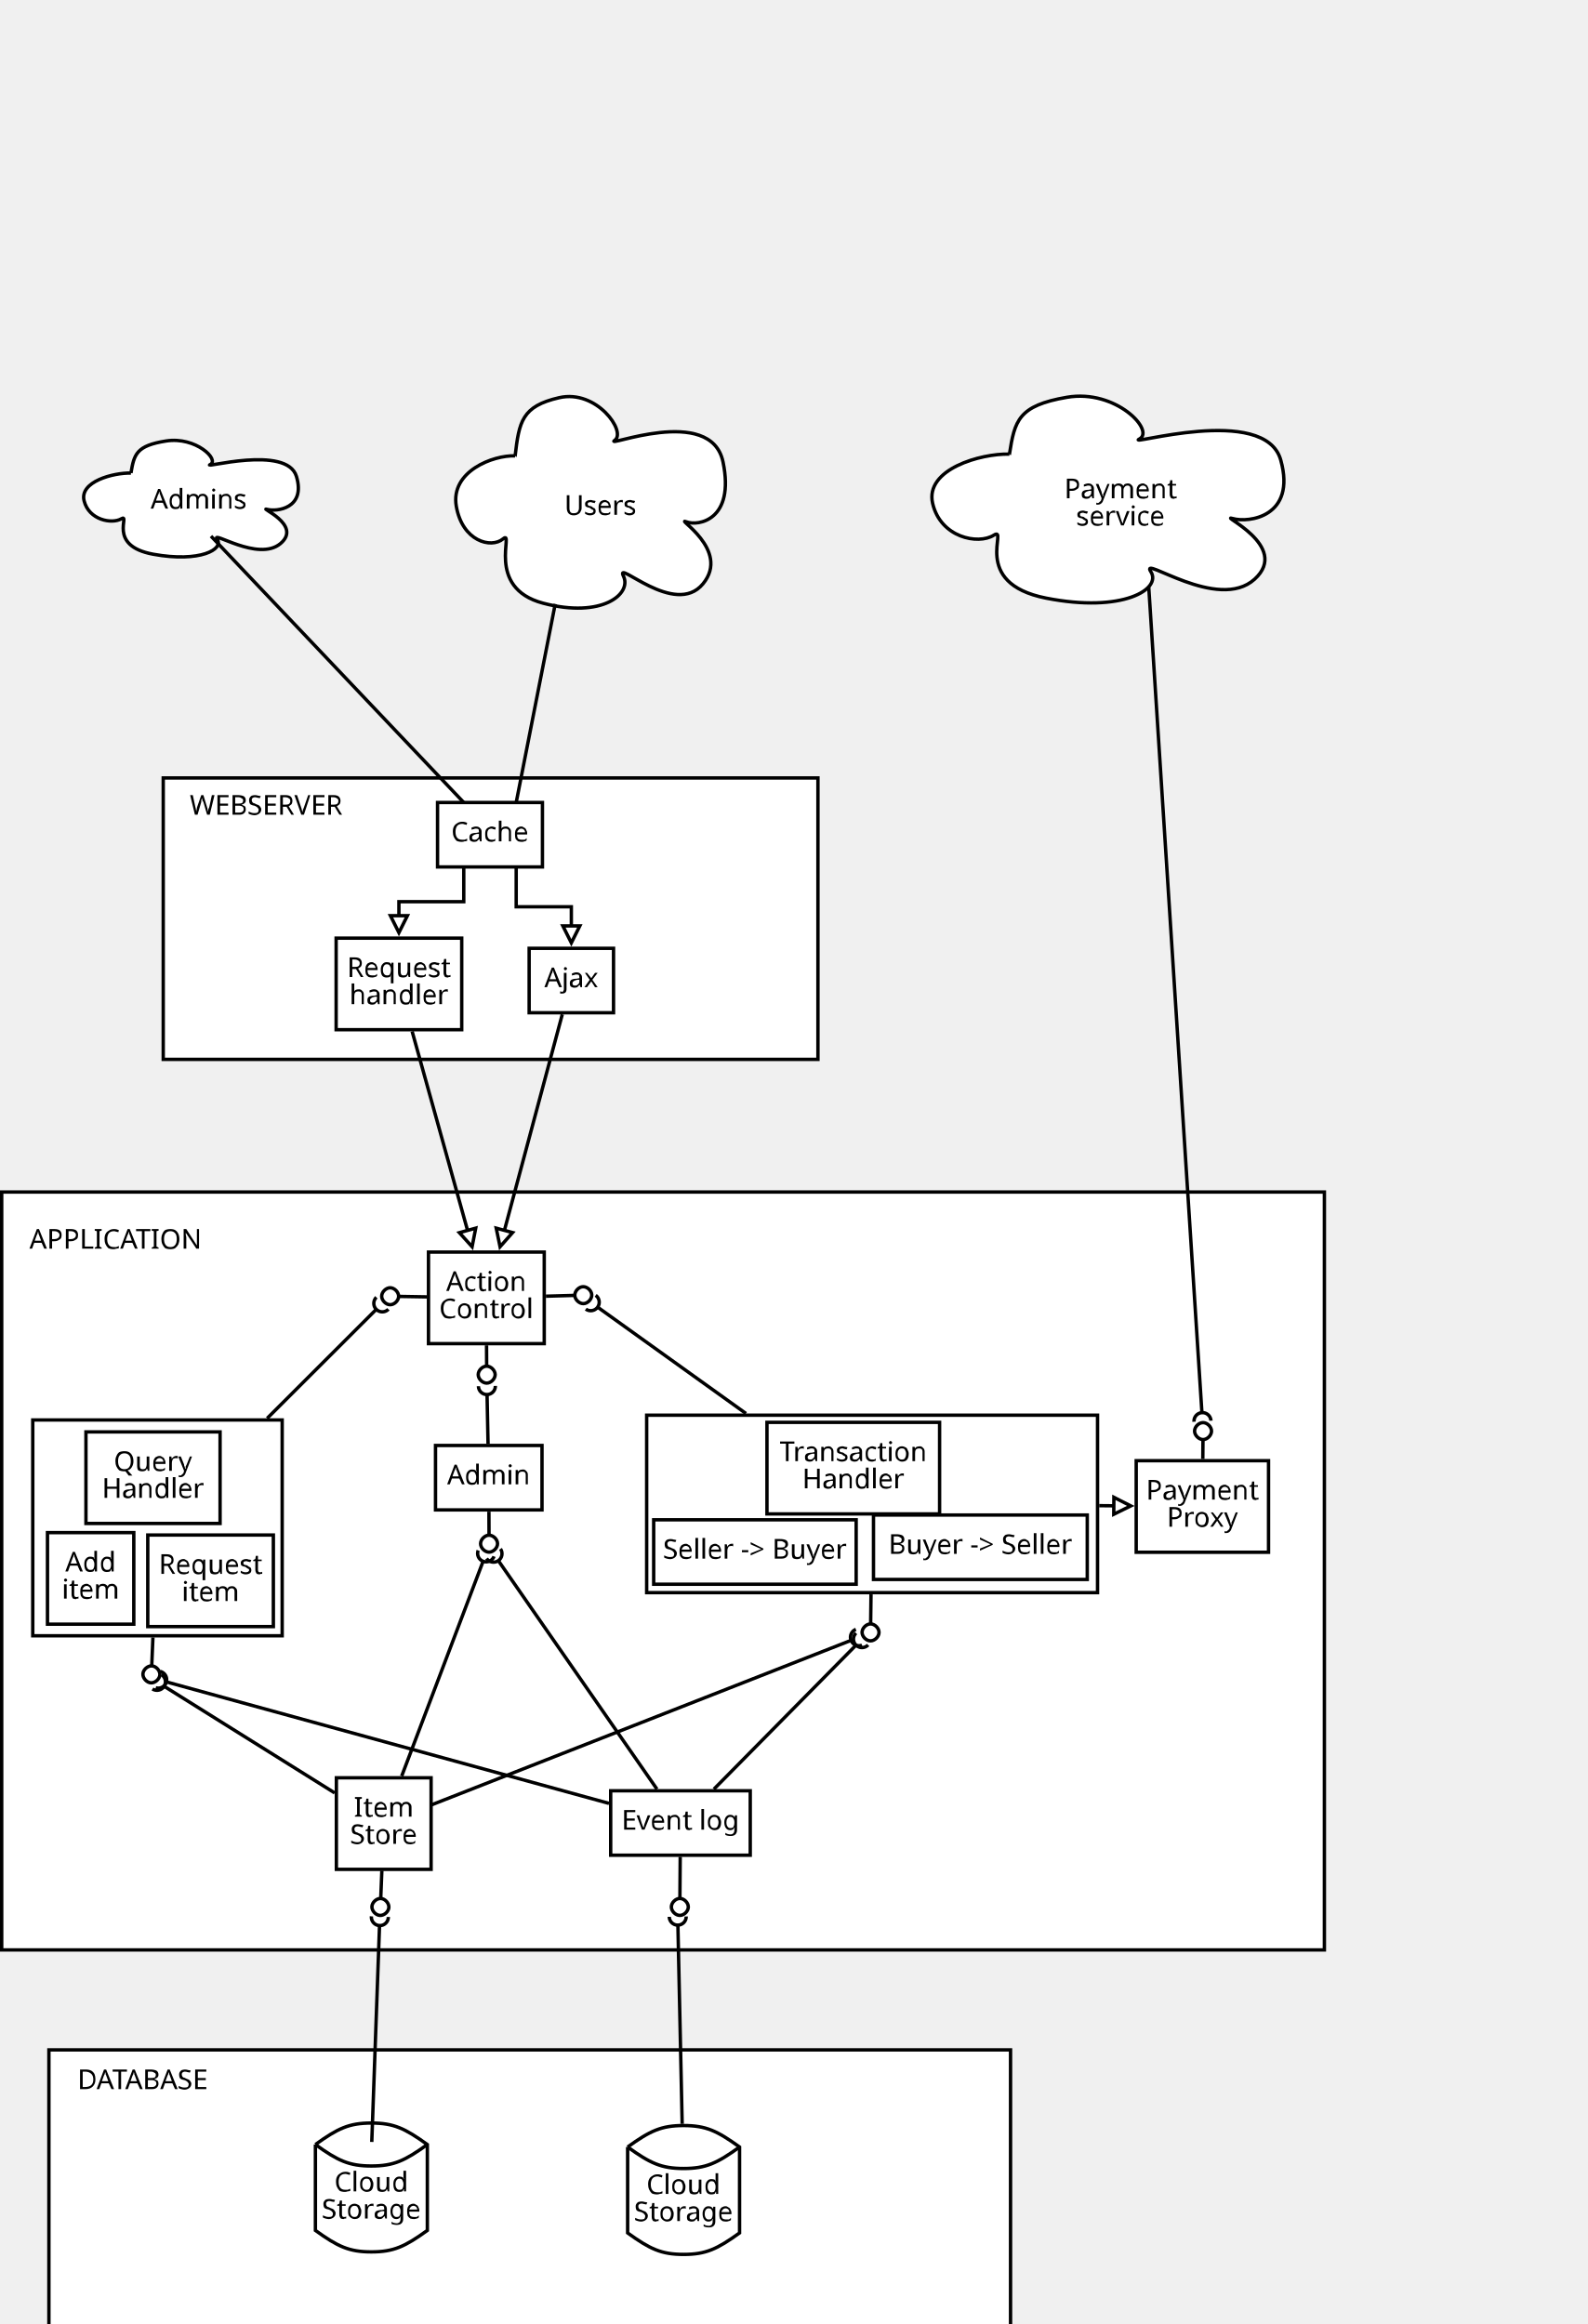
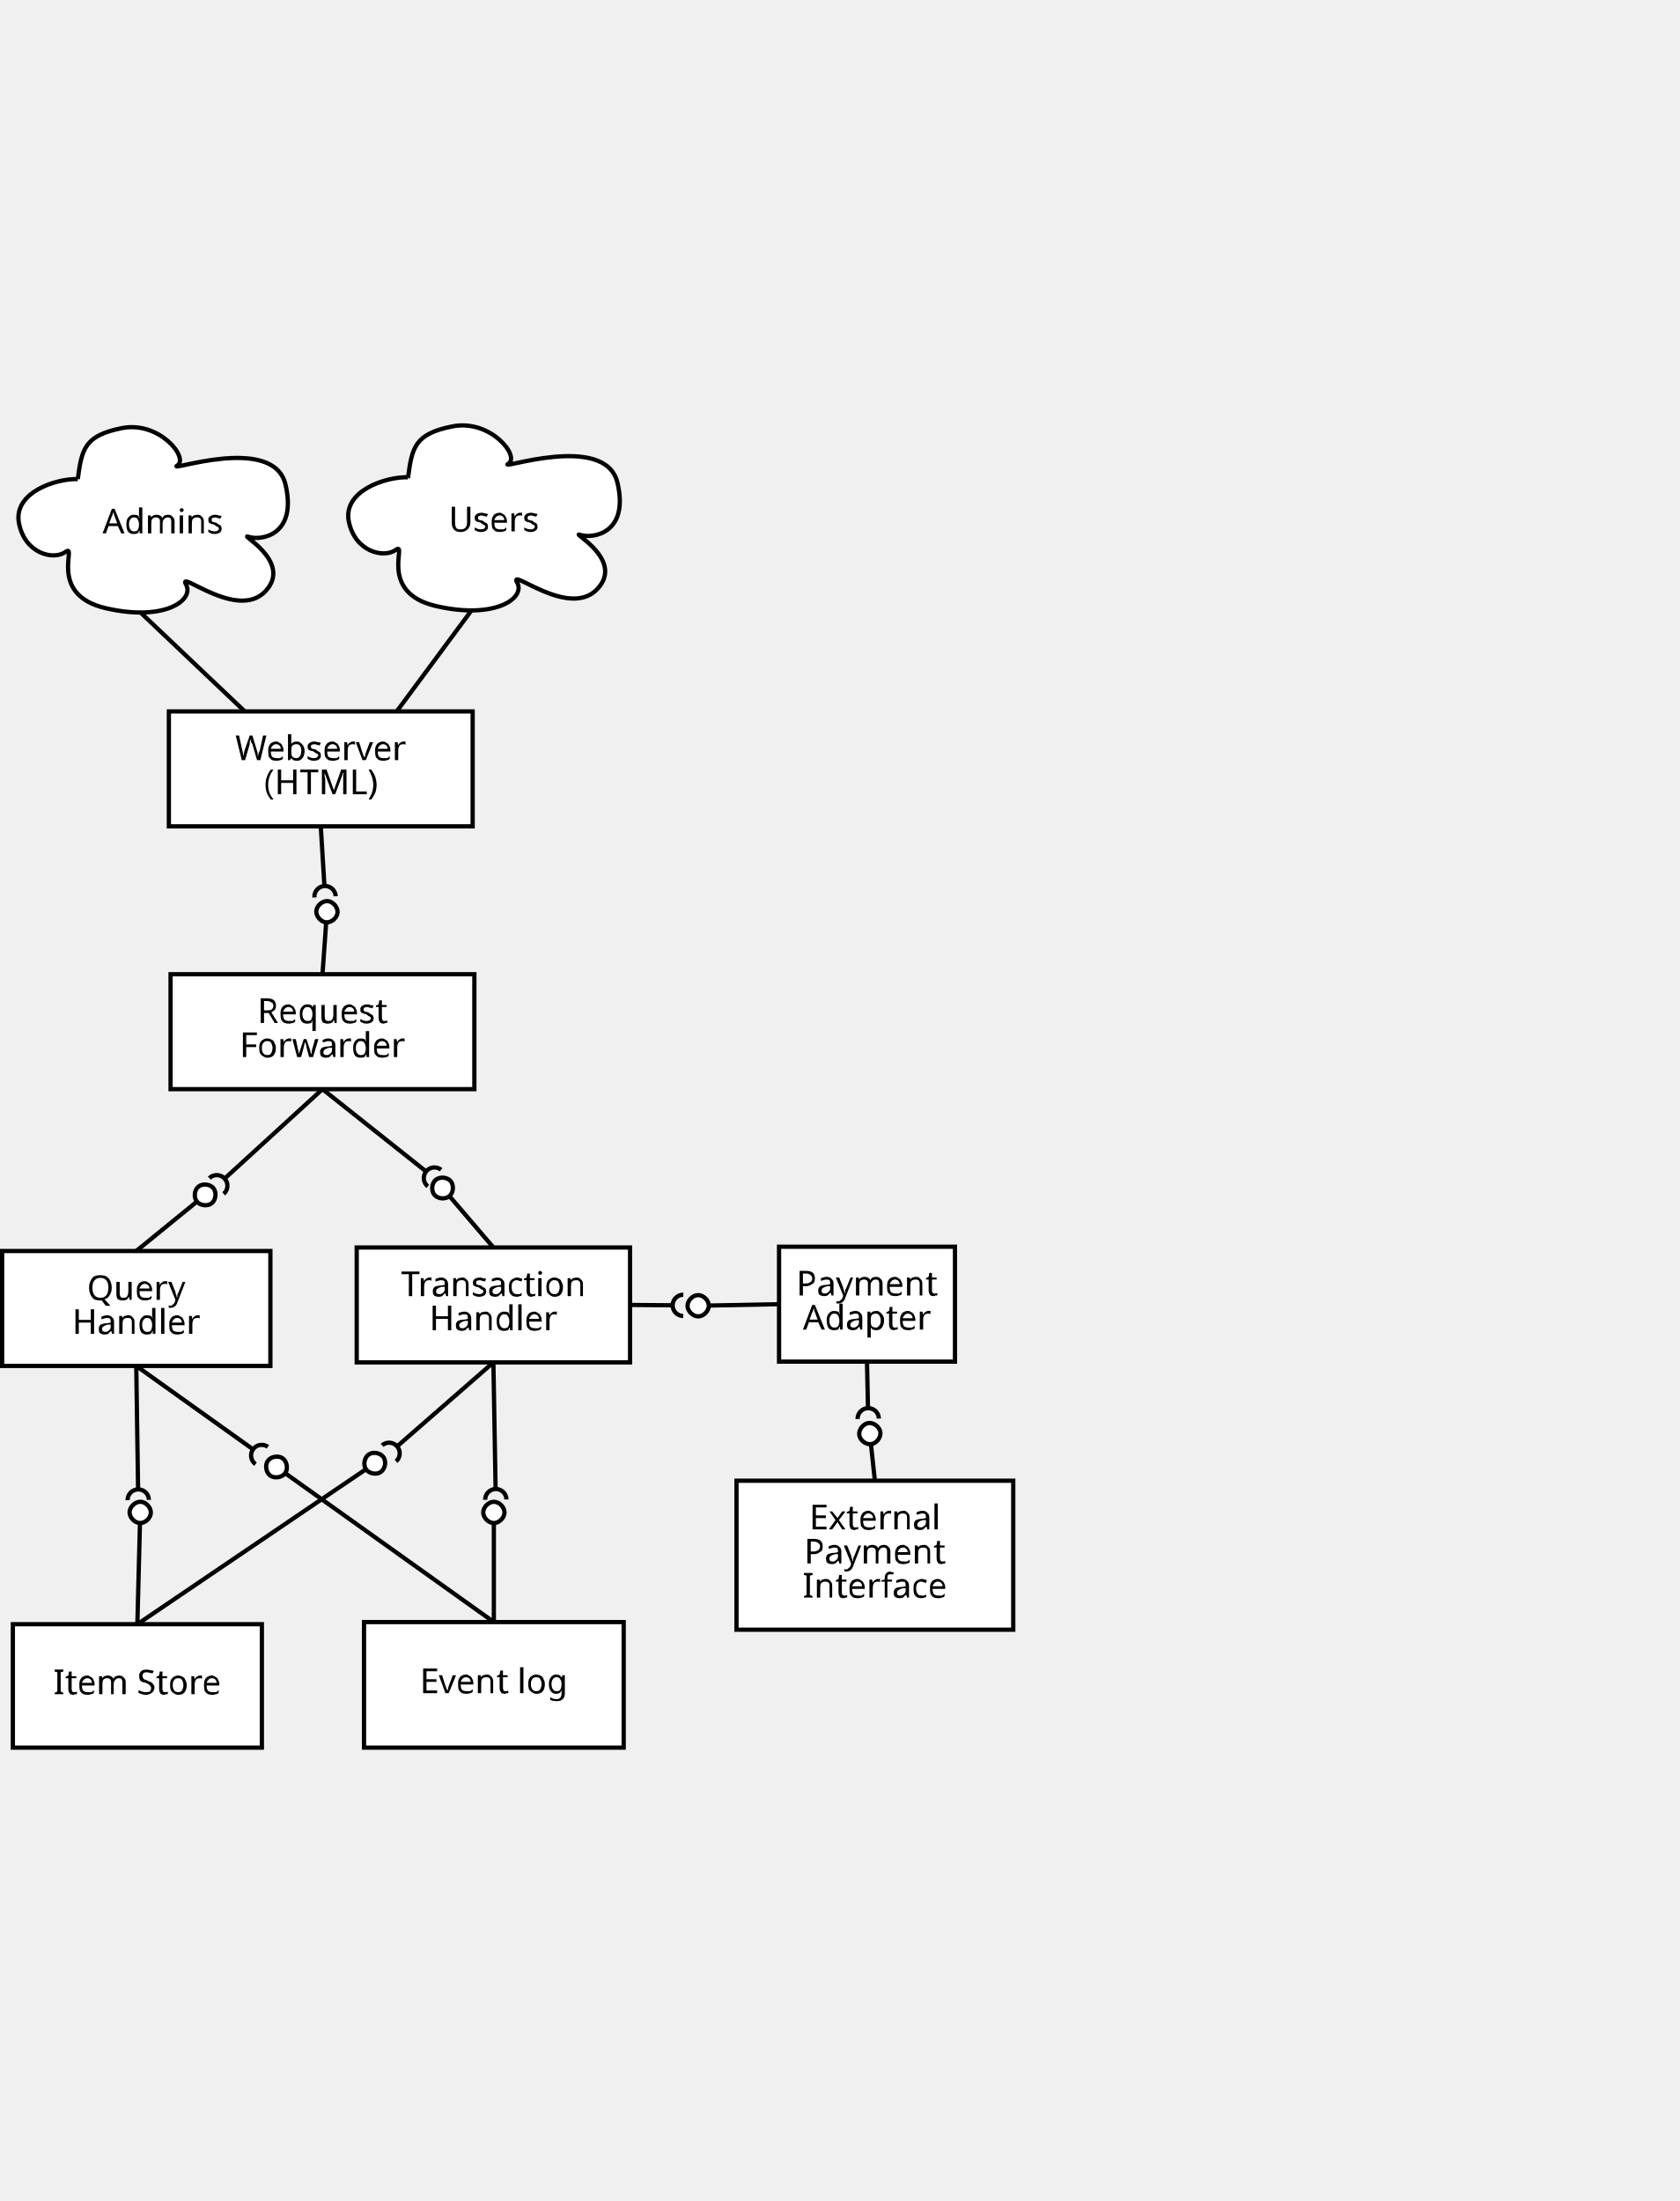
- <svg xmlns="http://www.w3.org/2000/svg" width="39.100cm" height="57.241cm" viewBox="7.714 -11.646 46.814 45.595">
-   <rect x="7.764" y="12.037" width="39.000" height="22.350" fill="#FFFFFF" stroke="none" stroke-width="0" />
-   <rect x="7.764" y="12.037" width="39.000" height="22.350" fill="none" stroke="#000000" stroke-width="0.100" />
-   <rect x="9.156" y="37.335" width="28.354" height="8.210" fill="#FFFFFF" stroke="none" stroke-width="0" />
-   <rect x="9.156" y="37.335" width="28.354" height="8.210" fill="none" stroke="#000000" stroke-width="0.100" />
-   <rect x="12.527" y="-0.174" width="19.304" height="8.299" fill="#FFFFFF" stroke="none" stroke-width="0" />
-   <rect x="12.527" y="-0.174" width="19.304" height="8.299" fill="none" stroke="#000000" stroke-width="0.100" />
-   <path stroke="none" fill="#FFFFFF" stroke-width="0.100" d="M 22.902,-9.673 C 22.252,-9.696 20.990,-9.215 21.168,-8.186 C 21.345,-7.157 22.193,-6.928 22.548,-7.225 C 22.902,-7.522 21.996,-5.784 23.730,-5.327 C 25.465,-4.869 26.352,-5.601 26.096,-6.127 C 25.839,-6.653 27.613,-4.892 28.441,-5.898 C 29.269,-6.905 27.594,-7.866 27.949,-7.728 C 28.303,-7.591 29.387,-7.774 29.033,-9.490 C 28.678,-11.205 25.485,-9.879 25.839,-10.130 C 26.194,-10.382 25.307,-11.640 24.203,-11.388 C 23.100,-11.137 23.021,-10.680 22.903,-9.674 L 22.902,-9.673 " />
-   <path stroke="#000000" fill="none" stroke-width="0.100" d="M 22.902,-9.673 C 22.252,-9.696 20.990,-9.215 21.168,-8.186 C 21.345,-7.157 22.193,-6.928 22.548,-7.225 C 22.902,-7.522 21.996,-5.784 23.730,-5.327 C 25.465,-4.869 26.352,-5.601 26.096,-6.127 C 25.839,-6.653 27.613,-4.892 28.441,-5.898 C 29.269,-6.905 27.594,-7.866 27.949,-7.728 C 28.303,-7.591 29.387,-7.774 29.033,-9.490 C 28.678,-11.205 25.485,-9.879 25.839,-10.130 C 26.194,-10.382 25.307,-11.640 24.203,-11.388 C 23.100,-11.137 23.021,-10.680 22.903,-9.674 L 22.902,-9.673 " />
-   <text x="25.414" y="-7.935" fill="#000000" text-anchor="middle" font-size="0.80" font-family="sans" font-style="normal" font-weight="400">
+ <svg xmlns="http://www.w3.org/2000/svg" width="23.855cm" height="31.269cm" viewBox="15.598 0.760 39.452 32.029">
+   <path stroke="none" fill="#FFFFFF" stroke-width="0.100" d="M 25.184,2.131 C 24.662,2.115 23.650,2.450 23.792,3.167 C 23.935,3.884 24.615,4.043 24.899,3.836 C 25.184,3.629 24.457,4.840 25.848,5.159 C 27.240,5.478 27.952,4.968 27.746,4.601 C 27.541,4.234 28.964,5.462 29.628,4.760 C 30.293,4.059 28.948,3.390 29.233,3.485 C 29.518,3.581 30.387,3.454 30.103,2.258 C 29.818,1.063 27.256,1.987 27.541,1.812 C 27.825,1.637 27.114,0.760 26.228,0.936 C 25.342,1.111 25.279,1.429 25.185,2.130 L 25.184,2.131 " />
+   <path stroke="#000000" fill="none" stroke-width="0.100" d="M 25.184,2.131 C 24.662,2.115 23.650,2.450 23.792,3.167 C 23.935,3.884 24.615,4.043 24.899,3.836 C 25.184,3.629 24.457,4.840 25.848,5.159 C 27.240,5.478 27.952,4.968 27.746,4.601 C 27.541,4.234 28.964,5.462 29.628,4.760 C 30.293,4.059 28.948,3.390 29.233,3.485 C 29.518,3.581 30.387,3.454 30.103,2.258 C 29.818,1.063 27.256,1.987 27.541,1.812 C 27.825,1.637 27.114,0.760 26.228,0.936 C 25.342,1.111 25.279,1.429 25.185,2.130 L 25.184,2.131 " />
+   <text x="27.199" y="3.402" fill="#000000" text-anchor="middle" font-size="0.80" font-family="sans" font-style="normal" font-weight="400">
Users</text>
-   <rect x="20.615" y="0.550" width="3.093" height="1.900" fill="#FFFFFF" stroke="none" stroke-width="0" />
-   <rect x="20.615" y="0.550" width="3.093" height="1.900" fill="none" stroke="#000000" stroke-width="0.100" />
-   <text x="22.161" y="1.695" fill="#000000" text-anchor="middle" font-size="0.80" font-family="sans" font-style="normal" font-weight="400">
- Cache</text>
-   <rect x="23.316" y="4.850" width="2.488" height="1.900" fill="#FFFFFF" stroke="none" stroke-width="0" />
-   <rect x="23.316" y="4.850" width="2.488" height="1.900" fill="none" stroke="#000000" stroke-width="0.100" />
-   <text x="24.560" y="5.995" fill="#000000" text-anchor="middle" font-size="0.80" font-family="sans" font-style="normal" font-weight="400">
- Ajax</text>
-   <rect x="17.625" y="4.550" width="3.703" height="2.700" fill="#FFFFFF" stroke="none" stroke-width="0" />
-   <rect x="17.625" y="4.550" width="3.703" height="2.700" fill="none" stroke="#000000" stroke-width="0.100" />
-   <text x="19.476" y="5.695" fill="#000000" text-anchor="middle" font-size="0.80" font-family="sans" font-style="normal" font-weight="400">
+   <rect x="19.605" y="13.808" width="7.137" height="2.700" fill="#FFFFFF" stroke="none" stroke-width="0" />
+   <rect x="19.605" y="13.808" width="7.137" height="2.700" fill="none" stroke="#000000" stroke-width="0.100" />
+   <text x="23.174" y="14.953" fill="#000000" text-anchor="middle" font-size="0.80" font-family="sans" font-style="normal" font-weight="400">
Request</text>
-   <text x="19.476" y="6.495" fill="#000000" text-anchor="middle" font-size="0.80" font-family="sans" font-style="normal" font-weight="400">
- handler</text>
-   <rect x="20.348" y="13.808" width="3.413" height="2.700" fill="#FFFFFF" stroke="none" stroke-width="0" />
-   <rect x="20.348" y="13.808" width="3.413" height="2.700" fill="none" stroke="#000000" stroke-width="0.100" />
-   <text x="22.054" y="14.953" fill="#000000" text-anchor="middle" font-size="0.80" font-family="sans" font-style="normal" font-weight="400">
- Action</text>
-   <text x="22.054" y="15.753" fill="#000000" text-anchor="middle" font-size="0.80" font-family="sans" font-style="normal" font-weight="400">
- Control</text>
-   <rect x="25.720" y="29.694" width="4.115" height="1.900" fill="#FFFFFF" stroke="none" stroke-width="0" />
-   <rect x="25.720" y="29.694" width="4.115" height="1.900" fill="none" stroke="#000000" stroke-width="0.100" />
-   <text x="27.778" y="30.839" fill="#000000" text-anchor="middle" font-size="0.80" font-family="sans" font-style="normal" font-weight="400">
+   <text x="23.174" y="15.753" fill="#000000" text-anchor="middle" font-size="0.80" font-family="sans" font-style="normal" font-weight="400">
+ Forwarder</text>
+   <rect x="24.150" y="29.029" width="6.100" height="2.950" fill="#FFFFFF" stroke="none" stroke-width="0" />
+   <rect x="24.150" y="29.029" width="6.100" height="2.950" fill="none" stroke="#000000" stroke-width="0.100" />
+   <text x="27.200" y="30.699" fill="#000000" text-anchor="middle" font-size="0.80" font-family="sans" font-style="normal" font-weight="400">
Event log</text>
-   <rect x="17.632" y="29.311" width="2.793" height="2.700" fill="#FFFFFF" stroke="none" stroke-width="0" />
-   <rect x="17.632" y="29.311" width="2.793" height="2.700" fill="none" stroke="#000000" stroke-width="0.100" />
-   <text x="19.028" y="30.456" fill="#000000" text-anchor="middle" font-size="0.80" font-family="sans" font-style="normal" font-weight="400">
- Item</text>
-   <text x="19.028" y="31.256" fill="#000000" text-anchor="middle" font-size="0.80" font-family="sans" font-style="normal" font-weight="400">
- Store</text>
-   <rect x="41.215" y="19.960" width="3.902" height="2.700" fill="#FFFFFF" stroke="none" stroke-width="0" />
-   <rect x="41.215" y="19.960" width="3.902" height="2.700" fill="none" stroke="#000000" stroke-width="0.100" />
-   <text x="43.166" y="21.105" fill="#000000" text-anchor="middle" font-size="0.80" font-family="sans" font-style="normal" font-weight="400">
+   <rect x="15.900" y="29.079" width="5.850" height="2.900" fill="#FFFFFF" stroke="none" stroke-width="0" />
+   <rect x="15.900" y="29.079" width="5.850" height="2.900" fill="none" stroke="#000000" stroke-width="0.100" />
+   <text x="18.825" y="30.724" fill="#000000" text-anchor="middle" font-size="0.80" font-family="sans" font-style="normal" font-weight="400">
+ Item Store</text>
+   <rect x="33.900" y="20.210" width="4.133" height="2.700" fill="#FFFFFF" stroke="none" stroke-width="0" />
+   <rect x="33.900" y="20.210" width="4.133" height="2.700" fill="none" stroke="#000000" stroke-width="0.100" />
+   <text x="35.966" y="21.355" fill="#000000" text-anchor="middle" font-size="0.80" font-family="sans" font-style="normal" font-weight="400">
Payment</text>
-   <text x="43.166" y="21.905" fill="#000000" text-anchor="middle" font-size="0.80" font-family="sans" font-style="normal" font-weight="400">
- Proxy</text>
-   <rect x="26.781" y="18.618" width="13.294" height="5.233" fill="#FFFFFF" stroke="none" stroke-width="0" />
-   <rect x="26.781" y="18.618" width="13.294" height="5.233" fill="none" stroke="#000000" stroke-width="0.100" />
-   <rect x="30.328" y="18.829" width="5.090" height="2.700" fill="#FFFFFF" stroke="none" stroke-width="0" />
-   <rect x="30.328" y="18.829" width="5.090" height="2.700" fill="none" stroke="#000000" stroke-width="0.100" />
-   <text x="32.873" y="19.974" fill="#000000" text-anchor="middle" font-size="0.80" font-family="sans" font-style="normal" font-weight="400">
+   <text x="35.966" y="22.155" fill="#000000" text-anchor="middle" font-size="0.80" font-family="sans" font-style="normal" font-weight="400">
+ Adapter</text>
+   <rect x="23.978" y="20.228" width="6.422" height="2.700" fill="#FFFFFF" stroke="none" stroke-width="0" />
+   <rect x="23.978" y="20.228" width="6.422" height="2.700" fill="none" stroke="#000000" stroke-width="0.100" />
+   <text x="27.189" y="21.373" fill="#000000" text-anchor="middle" font-size="0.80" font-family="sans" font-style="normal" font-weight="400">
Transaction</text>
-   <text x="32.873" y="20.774" fill="#000000" text-anchor="middle" font-size="0.80" font-family="sans" font-style="normal" font-weight="400">
+   <text x="27.189" y="22.173" fill="#000000" text-anchor="middle" font-size="0.80" font-family="sans" font-style="normal" font-weight="400">
Handler</text>
-   <rect x="33.469" y="21.562" width="6.303" height="1.900" fill="#FFFFFF" stroke="none" stroke-width="0" />
-   <rect x="33.469" y="21.562" width="6.303" height="1.900" fill="none" stroke="#000000" stroke-width="0.100" />
-   <text x="36.620" y="22.707" fill="#000000" text-anchor="middle" font-size="0.80" font-family="sans" font-style="normal" font-weight="400">
- Buyer -&gt; Seller</text>
-   <rect x="26.988" y="21.703" width="5.970" height="1.900" fill="#FFFFFF" stroke="none" stroke-width="0" />
-   <rect x="26.988" y="21.703" width="5.970" height="1.900" fill="none" stroke="#000000" stroke-width="0.100" />
-   <text x="29.973" y="22.848" fill="#000000" text-anchor="middle" font-size="0.80" font-family="sans" font-style="normal" font-weight="400">
- Seller -&gt; Buyer</text>
-   <path stroke="none" fill="#FFFFFF" stroke-width="0.100" d="M 37.477,-9.724 C 36.628,-9.746 34.981,-9.277 35.213,-8.271 C 35.445,-7.265 36.551,-7.042 37.014,-7.332 C 37.477,-7.623 36.294,-5.924 38.558,-5.477 C 40.822,-5.030 41.979,-5.745 41.645,-6.259 C 41.311,-6.774 43.626,-5.053 44.707,-6.036 C 45.787,-7.019 43.600,-7.958 44.063,-7.824 C 44.527,-7.690 45.942,-7.869 45.478,-9.545 C 45.015,-11.221 40.847,-9.925 41.311,-10.171 C 41.774,-10.417 40.616,-11.646 39.175,-11.400 C 37.734,-11.154 37.632,-10.708 37.478,-9.725 L 37.477,-9.724 " />
-   <path stroke="#000000" fill="none" stroke-width="0.100" d="M 37.477,-9.724 C 36.628,-9.746 34.981,-9.277 35.213,-8.271 C 35.445,-7.265 36.551,-7.042 37.014,-7.332 C 37.477,-7.623 36.294,-5.924 38.558,-5.477 C 40.822,-5.030 41.979,-5.745 41.645,-6.259 C 41.311,-6.774 43.626,-5.053 44.707,-6.036 C 45.787,-7.019 43.600,-7.958 44.063,-7.824 C 44.527,-7.690 45.942,-7.869 45.478,-9.545 C 45.015,-11.221 40.847,-9.925 41.311,-10.171 C 41.774,-10.417 40.616,-11.646 39.175,-11.400 C 37.734,-11.154 37.632,-10.708 37.478,-9.725 L 37.477,-9.724 " />
-   <text x="40.755" y="-8.421" fill="#000000" text-anchor="middle" font-size="0.80" font-family="sans" font-style="normal" font-weight="400">
+   <rect x="15.648" y="20.311" width="6.302" height="2.700" fill="#FFFFFF" stroke="none" stroke-width="0" />
+   <rect x="15.648" y="20.311" width="6.302" height="2.700" fill="none" stroke="#000000" stroke-width="0.100" />
+   <text x="18.799" y="21.456" fill="#000000" text-anchor="middle" font-size="0.80" font-family="sans" font-style="normal" font-weight="400">
+ Query</text>
+   <text x="18.799" y="22.256" fill="#000000" text-anchor="middle" font-size="0.80" font-family="sans" font-style="normal" font-weight="400">
+ Handler</text>
+   <path stroke="none" fill="#FFFFFF" stroke-width="0.100" d="M 17.425,2.174 C 16.907,2.158 15.902,2.494 16.044,3.212 C 16.185,3.931 16.860,4.090 17.142,3.883 C 17.425,3.675 16.703,4.889 18.084,5.208 C 19.465,5.528 20.171,5.017 19.967,4.649 C 19.763,4.282 21.175,5.512 21.834,4.809 C 22.493,4.106 21.159,3.436 21.442,3.531 C 21.724,3.627 22.588,3.500 22.305,2.302 C 22.023,1.104 19.480,2.030 19.763,1.855 C 20.045,1.679 19.339,0.801 18.460,0.977 C 17.582,1.152 17.519,1.471 17.425,2.174 L 17.425,2.174 " />
+   <path stroke="#000000" fill="none" stroke-width="0.100" d="M 17.425,2.174 C 16.907,2.158 15.902,2.494 16.044,3.212 C 16.185,3.931 16.860,4.090 17.142,3.883 C 17.425,3.675 16.703,4.889 18.084,5.208 C 19.465,5.528 20.171,5.017 19.967,4.649 C 19.763,4.282 21.175,5.512 21.834,4.809 C 22.493,4.106 21.159,3.436 21.442,3.531 C 21.724,3.627 22.588,3.500 22.305,2.302 C 22.023,1.104 19.480,2.030 19.763,1.855 C 20.045,1.679 19.339,0.801 18.460,0.977 C 17.582,1.152 17.519,1.471 17.425,2.174 L 17.425,2.174 " />
+   <text x="19.424" y="3.448" fill="#000000" text-anchor="middle" font-size="0.80" font-family="sans" font-style="normal" font-weight="400">
+ Admins</text>
+   <line x1="18.799" y1="20.311" x2="20.224" y2="19.150" stroke="#000000" stroke-width="0.100" />
+   <path stroke="none" fill="#FFFFFF" stroke-width="0.100" d="M 20.611,18.834 C 20.690,18.931 20.672,19.107 20.575,19.186 C 20.479,19.265 20.303,19.247 20.224,19.150 C 20.145,19.053 20.163,18.877 20.260,18.798 C 20.356,18.719 20.532,18.737 20.611,18.834 " />
+   <path stroke="#000000" fill="none" stroke-width="0.100" d="M 20.611,18.834 C 20.690,18.931 20.672,19.107 20.575,19.186 C 20.479,19.265 20.303,19.247 20.224,19.150 C 20.145,19.053 20.163,18.877 20.260,18.798 C 20.356,18.719 20.532,18.737 20.611,18.834 " />
+   <line x1="27.189" y1="20.228" x2="26.157" y2="19.021" stroke="#000000" stroke-width="0.100" />
+   <path stroke="none" fill="#FFFFFF" stroke-width="0.100" d="M 25.832,18.641 C 25.928,18.559 26.104,18.573 26.185,18.668 C 26.266,18.763 26.252,18.940 26.157,19.021 C 26.062,19.102 25.886,19.088 25.805,18.993 C 25.724,18.898 25.737,18.722 25.832,18.641 " />
+   <path stroke="#000000" fill="none" stroke-width="0.100" d="M 25.832,18.641 C 25.928,18.559 26.104,18.573 26.185,18.668 C 26.266,18.763 26.252,18.940 26.157,19.021 C 26.062,19.102 25.886,19.088 25.805,18.993 C 25.724,18.898 25.737,18.722 25.832,18.641 " />
+   <line x1="18.825" y1="29.079" x2="18.886" y2="26.702" stroke="#000000" stroke-width="0.100" />
+   <path stroke="none" fill="#FFFFFF" stroke-width="0.100" d="M 18.899,26.202 C 19.024,26.206 19.145,26.334 19.142,26.459 C 19.139,26.584 19.011,26.706 18.886,26.702 C 18.761,26.699 18.639,26.571 18.642,26.446 C 18.646,26.321 18.774,26.199 18.899,26.202 " />
+   <path stroke="#000000" fill="none" stroke-width="0.100" d="M 18.899,26.202 C 19.024,26.206 19.145,26.334 19.142,26.459 C 19.139,26.584 19.011,26.706 18.886,26.702 C 18.761,26.699 18.639,26.571 18.642,26.446 C 18.646,26.321 18.774,26.199 18.899,26.202 " />
+   <line x1="27.200" y1="29.029" x2="27.200" y2="26.703" stroke="#000000" stroke-width="0.100" />
+   <path stroke="none" fill="#FFFFFF" stroke-width="0.100" d="M 27.200,26.203 C 27.325,26.203 27.450,26.328 27.450,26.453 C 27.450,26.578 27.325,26.703 27.200,26.703 C 27.075,26.703 26.950,26.578 26.950,26.453 C 26.950,26.328 27.075,26.203 27.200,26.203 " />
+   <path stroke="#000000" fill="none" stroke-width="0.100" d="M 27.200,26.203 C 27.325,26.203 27.450,26.328 27.450,26.453 C 27.450,26.578 27.325,26.703 27.200,26.703 C 27.075,26.703 26.950,26.578 26.950,26.453 C 26.950,26.328 27.075,26.203 27.200,26.203 " />
+   <line x1="23.174" y1="16.508" x2="20.869" y2="18.615" stroke="#000000" stroke-width="0.100" />
+   <path stroke="#000000" fill="none" stroke-width="0.100" d="M 20.853,18.968 A 0.250,0.250 0 1,0 20.516,18.599 " />
+   <line x1="23.174" y1="16.508" x2="25.608" y2="18.442" stroke="#000000" stroke-width="0.100" />
+   <path stroke="#000000" fill="none" stroke-width="0.100" d="M 25.960,18.401 A 0.250,0.250 0 1,0 25.649,18.793 " />
+   <line x1="18.799" y1="23.011" x2="18.842" y2="25.911" stroke="#000000" stroke-width="0.100" />
+   <path stroke="#000000" fill="none" stroke-width="0.100" d="M 19.096,26.158 A 0.250,0.250 0 1,0 18.596,26.165 " />
+   <line x1="27.189" y1="22.928" x2="27.241" y2="25.903" stroke="#000000" stroke-width="0.100" />
+   <path stroke="#000000" fill="none" stroke-width="0.100" d="M 27.496,26.148 A 0.250,0.250 0 1,0 26.996,26.157 " />
+   <line x1="27.189" y1="22.928" x2="24.927" y2="24.901" stroke="#000000" stroke-width="0.100" />
+   <path stroke="#000000" fill="none" stroke-width="0.100" d="M 24.903,25.253 A 0.250,0.250 0 1,0 24.574,24.876 " />
+   <line x1="18.799" y1="23.011" x2="21.543" y2="24.971" stroke="#000000" stroke-width="0.100" />
+   <path stroke="#000000" fill="none" stroke-width="0.100" d="M 21.892,24.912 A 0.250,0.250 0 1,0 21.601,25.319 " />
+   <line x1="33.900" y1="21.560" x2="32.250" y2="21.592" stroke="#000000" stroke-width="0.100" />
+   <path stroke="none" fill="#FFFFFF" stroke-width="0.100" d="M 31.750,21.602 C 31.748,21.477 31.870,21.349 31.995,21.347 C 32.120,21.344 32.247,21.467 32.250,21.592 C 32.252,21.717 32.130,21.844 32.005,21.847 C 31.880,21.849 31.752,21.727 31.750,21.602 " />
+   <path stroke="#000000" fill="none" stroke-width="0.100" d="M 31.750,21.602 C 31.748,21.477 31.870,21.349 31.995,21.347 C 32.120,21.344 32.247,21.467 32.250,21.592 C 32.252,21.717 32.130,21.844 32.005,21.847 C 31.880,21.849 31.752,21.727 31.750,21.602 " />
+   <line x1="30.400" y1="21.578" x2="31.400" y2="21.586" stroke="#000000" stroke-width="0.100" />
+   <path stroke="#000000" fill="none" stroke-width="0.100" d="M 31.652,21.338 A 0.250,0.250 0 1,0 31.648,21.838 " />
+   <line x1="26.673" y1="5.261" x2="24.918" y2="7.633" stroke="#000000" stroke-width="0.100" />
+   <line x1="18.902" y1="5.311" x2="21.349" y2="7.633" stroke="#000000" stroke-width="0.100" />
+   <line x1="18.825" y1="29.079" x2="24.195" y2="25.438" stroke="#000000" stroke-width="0.100" />
+   <path stroke="none" fill="#FFFFFF" stroke-width="0.100" d="M 24.609,25.157 C 24.679,25.261 24.645,25.434 24.542,25.504 C 24.439,25.575 24.265,25.541 24.195,25.438 C 24.125,25.334 24.158,25.161 24.261,25.091 C 24.365,25.020 24.538,25.054 24.609,25.157 " />
+   <path stroke="#000000" fill="none" stroke-width="0.100" d="M 24.609,25.157 C 24.679,25.261 24.645,25.434 24.542,25.504 C 24.439,25.575 24.265,25.541 24.195,25.438 C 24.125,25.334 24.158,25.161 24.261,25.091 C 24.365,25.020 24.538,25.054 24.609,25.157 " />
+   <line x1="27.200" y1="29.029" x2="22.298" y2="25.531" stroke="#000000" stroke-width="0.100" />
+   <path stroke="none" fill="#FFFFFF" stroke-width="0.100" d="M 21.891,25.240 C 21.963,25.138 22.138,25.109 22.239,25.182 C 22.341,25.254 22.370,25.429 22.298,25.531 C 22.225,25.632 22.051,25.661 21.949,25.589 C 21.847,25.516 21.818,25.342 21.891,25.240 " />
+   <path stroke="#000000" fill="none" stroke-width="0.100" d="M 21.891,25.240 C 21.963,25.138 22.138,25.109 22.239,25.182 C 22.341,25.254 22.370,25.429 22.298,25.531 C 22.225,25.632 22.051,25.661 21.949,25.589 C 21.847,25.516 21.818,25.342 21.891,25.240 " />
+   <rect x="32.900" y="25.708" width="6.502" height="3.500" fill="#FFFFFF" stroke="none" stroke-width="0" />
+   <rect x="32.900" y="25.708" width="6.502" height="3.500" fill="none" stroke="#000000" stroke-width="0.100" />
+   <text x="36.151" y="26.853" fill="#000000" text-anchor="middle" font-size="0.80" font-family="sans" font-style="normal" font-weight="400">
+ External</text>
+   <text x="36.151" y="27.653" fill="#000000" text-anchor="middle" font-size="0.80" font-family="sans" font-style="normal" font-weight="400">
Payment</text>
-   <text x="40.755" y="-7.621" fill="#000000" text-anchor="middle" font-size="0.80" font-family="sans" font-style="normal" font-weight="400">
- service</text>
-   <rect x="20.555" y="19.511" width="3.140" height="1.900" fill="#FFFFFF" stroke="none" stroke-width="0" />
-   <rect x="20.555" y="19.511" width="3.140" height="1.900" fill="none" stroke="#000000" stroke-width="0.100" />
-   <text x="22.125" y="20.656" fill="#000000" text-anchor="middle" font-size="0.80" font-family="sans" font-style="normal" font-weight="400">
- Admin</text>
-   <rect x="8.680" y="18.759" width="7.354" height="6.364" fill="#FFFFFF" stroke="none" stroke-width="0" />
-   <rect x="8.680" y="18.759" width="7.354" height="6.364" fill="none" stroke="#000000" stroke-width="0.100" />
-   <rect x="10.248" y="19.111" width="3.955" height="2.700" fill="#FFFFFF" stroke="none" stroke-width="0" />
-   <rect x="10.248" y="19.111" width="3.955" height="2.700" fill="none" stroke="#000000" stroke-width="0.100" />
-   <text x="12.225" y="20.256" fill="#000000" text-anchor="middle" font-size="0.80" font-family="sans" font-style="normal" font-weight="400">
- Query</text>
-   <text x="12.225" y="21.056" fill="#000000" text-anchor="middle" font-size="0.80" font-family="sans" font-style="normal" font-weight="400">
- Handler</text>
-   <rect x="9.114" y="22.081" width="2.545" height="2.700" fill="#FFFFFF" stroke="none" stroke-width="0" />
-   <rect x="9.114" y="22.081" width="2.545" height="2.700" fill="none" stroke="#000000" stroke-width="0.100" />
-   <text x="10.387" y="23.226" fill="#000000" text-anchor="middle" font-size="0.80" font-family="sans" font-style="normal" font-weight="400">
- Add</text>
-   <text x="10.387" y="24.026" fill="#000000" text-anchor="middle" font-size="0.80" font-family="sans" font-style="normal" font-weight="400">
- item</text>
-   <rect x="12.071" y="22.152" width="3.703" height="2.700" fill="#FFFFFF" stroke="none" stroke-width="0" />
-   <rect x="12.071" y="22.152" width="3.703" height="2.700" fill="none" stroke="#000000" stroke-width="0.100" />
-   <text x="13.922" y="23.297" fill="#000000" text-anchor="middle" font-size="0.80" font-family="sans" font-style="normal" font-weight="400">
- Request</text>
-   <text x="13.922" y="24.097" fill="#000000" text-anchor="middle" font-size="0.80" font-family="sans" font-style="normal" font-weight="400">
- item</text>
-   <text x="13.305" y="0.912" fill="#000000" text-anchor="start" font-size="0.80" font-family="sans" font-style="normal" font-weight="400">
- WEBSERVER</text>
-   <path stroke="none" fill="#FFFFFF" stroke-width="0.100" d="M 26.220,40.199 C 26.880,39.724 27.210,39.566 27.870,39.566 C 28.530,39.566 28.860,39.724 29.520,40.199 L 29.520,42.733 C 28.860,43.208 28.530,43.366 27.870,43.366 C 27.210,43.366 26.880,43.208 26.220,42.733 L 26.220,40.199 " />
-   <path stroke="#000000" fill="none" stroke-width="0.100" d="M 26.220,40.199 C 26.880,39.724 27.210,39.566 27.870,39.566 C 28.530,39.566 28.860,39.724 29.520,40.199 L 29.520,42.733 C 28.860,43.208 28.530,43.366 27.870,43.366 C 27.210,43.366 26.880,43.208 26.220,42.733 L 26.220,40.199 " />
-   <path stroke="#000000" fill="none" stroke-width="0.100" d="M 26.220,40.199 C 26.880,40.674 27.210,40.833 27.870,40.833 C 28.530,40.833 28.860,40.674 29.520,40.199 " />
-   <text x="27.870" y="41.583" fill="#000000" text-anchor="middle" font-size="0.80" font-family="sans" font-style="normal" font-weight="400">
- Cloud</text>
-   <text x="27.870" y="42.383" fill="#000000" text-anchor="middle" font-size="0.80" font-family="sans" font-style="normal" font-weight="400">
- Storage</text>
-   <path stroke="none" fill="#FFFFFF" stroke-width="0.100" d="M 17.014,40.126 C 17.674,39.651 18.004,39.492 18.664,39.492 C 19.324,39.492 19.654,39.651 20.314,40.126 L 20.314,42.659 C 19.654,43.134 19.324,43.292 18.664,43.292 C 18.004,43.292 17.674,43.134 17.014,42.659 L 17.014,40.126 " />
-   <path stroke="#000000" fill="none" stroke-width="0.100" d="M 17.014,40.126 C 17.674,39.651 18.004,39.492 18.664,39.492 C 19.324,39.492 19.654,39.651 20.314,40.126 L 20.314,42.659 C 19.654,43.134 19.324,43.292 18.664,43.292 C 18.004,43.292 17.674,43.134 17.014,42.659 L 17.014,40.126 " />
-   <path stroke="#000000" fill="none" stroke-width="0.100" d="M 17.014,40.126 C 17.674,40.601 18.004,40.759 18.664,40.759 C 19.324,40.759 19.654,40.601 20.314,40.126 " />
-   <text x="18.664" y="41.509" fill="#000000" text-anchor="middle" font-size="0.80" font-family="sans" font-style="normal" font-weight="400">
- Cloud</text>
-   <text x="18.664" y="42.309" fill="#000000" text-anchor="middle" font-size="0.80" font-family="sans" font-style="normal" font-weight="400">
- Storage</text>
-   <text x="8.581" y="13.708" fill="#000000" text-anchor="start" font-size="0.80" font-family="sans" font-style="normal" font-weight="400">
- APPLICATION</text>
-   <text x="9.995" y="38.492" fill="#000000" text-anchor="start" font-size="0.80" font-family="sans" font-style="normal" font-weight="400">
- DATABASE</text>
-   <path stroke="none" fill="#FFFFFF" stroke-width="0.100" d="M 11.575,-9.165 C 11.057,-9.178 10.052,-8.913 10.194,-8.346 C 10.335,-7.779 11.010,-7.653 11.292,-7.817 C 11.575,-7.981 10.853,-7.023 12.234,-6.771 C 13.615,-6.519 14.321,-6.922 14.117,-7.212 C 13.913,-7.502 15.325,-6.532 15.984,-7.086 C 16.643,-7.641 15.309,-8.170 15.592,-8.094 C 15.874,-8.019 16.737,-8.120 16.455,-9.065 C 16.173,-10.010 13.630,-9.279 13.913,-9.417 C 14.195,-9.556 13.489,-10.249 12.610,-10.111 C 11.732,-9.972 11.669,-9.720 11.575,-9.166 L 11.575,-9.165 " />
-   <path stroke="#000000" fill="none" stroke-width="0.100" d="M 11.575,-9.165 C 11.057,-9.178 10.052,-8.913 10.194,-8.346 C 10.335,-7.779 11.010,-7.653 11.292,-7.817 C 11.575,-7.981 10.853,-7.023 12.234,-6.771 C 13.615,-6.519 14.321,-6.922 14.117,-7.212 C 13.913,-7.502 15.325,-6.532 15.984,-7.086 C 16.643,-7.641 15.309,-8.170 15.592,-8.094 C 15.874,-8.019 16.737,-8.120 16.455,-9.065 C 16.173,-10.010 13.630,-9.279 13.913,-9.417 C 14.195,-9.556 13.489,-10.249 12.610,-10.111 C 11.732,-9.972 11.669,-9.720 11.575,-9.166 L 11.575,-9.165 " />
-   <text x="13.574" y="-8.118" fill="#000000" text-anchor="middle" font-size="0.80" font-family="sans" font-style="normal" font-weight="400">
- Admins</text>
-   <polyline fill="none" stroke="#000000" stroke-width="0.100" points="21.388,2.450 21.388,3.475 19.476,3.475 19.476,3.888 " />
-   <polygon fill="none" stroke="#000000" stroke-width="0.100" points="19.226,3.888 19.476,4.388 19.726,3.888 " />
-   <polyline fill="none" stroke="#000000" stroke-width="0.100" points="22.934,2.450 22.934,3.625 24.560,3.625 24.560,4.189 " />
-   <polygon fill="none" stroke="#000000" stroke-width="0.100" points="24.310,4.189 24.560,4.689 24.810,4.189 " />
-   <line x1="20.297" y1="15.129" x2="19.468" y2="15.115" stroke="#000000" stroke-width="0.100" />
-   <path stroke="none" fill="#FFFFFF" stroke-width="0.100" d="M 18.968,15.106 C 18.970,14.981 19.097,14.858 19.222,14.860 C 19.347,14.863 19.470,14.990 19.468,15.115 C 19.466,15.240 19.339,15.363 19.214,15.360 C 19.089,15.358 18.966,15.231 18.968,15.106 " />
-   <path stroke="#000000" fill="none" stroke-width="0.100" d="M 18.968,15.106 C 18.970,14.981 19.097,14.858 19.222,14.860 C 19.347,14.863 19.470,14.990 19.468,15.115 C 19.466,15.240 19.339,15.363 19.214,15.360 C 19.089,15.358 18.966,15.231 18.968,15.106 " />
-   <line x1="22.060" y1="16.558" x2="22.063" y2="17.172" stroke="#000000" stroke-width="0.100" />
-   <path stroke="none" fill="#FFFFFF" stroke-width="0.100" d="M 22.065,17.672 C 21.940,17.672 21.814,17.548 21.814,17.423 C 21.813,17.298 21.938,17.172 22.063,17.172 C 22.188,17.171 22.313,17.296 22.314,17.421 C 22.314,17.546 22.190,17.671 22.065,17.672 " />
-   <path stroke="#000000" fill="none" stroke-width="0.100" d="M 22.065,17.672 C 21.940,17.672 21.814,17.548 21.814,17.423 C 21.813,17.298 21.938,17.172 22.063,17.172 C 22.188,17.171 22.313,17.296 22.314,17.421 C 22.314,17.546 22.190,17.671 22.065,17.672 " />
-   <line x1="23.810" y1="15.109" x2="24.662" y2="15.085" stroke="#000000" stroke-width="0.100" />
-   <path stroke="none" fill="#FFFFFF" stroke-width="0.100" d="M 25.162,15.071 C 25.165,15.196 25.044,15.325 24.919,15.328 C 24.794,15.332 24.665,15.210 24.662,15.085 C 24.658,14.960 24.780,14.832 24.905,14.829 C 25.030,14.825 25.158,14.946 25.162,15.071 " />
-   <path stroke="#000000" fill="none" stroke-width="0.100" d="M 25.162,15.071 C 25.165,15.196 25.044,15.325 24.919,15.328 C 24.794,15.332 24.665,15.210 24.662,15.085 C 24.658,14.960 24.780,14.832 24.905,14.829 C 25.030,14.825 25.158,14.946 25.162,15.071 " />
-   <line x1="12.223" y1="25.172" x2="12.188" y2="26.011" stroke="#000000" stroke-width="0.100" />
-   <path stroke="none" fill="#FFFFFF" stroke-width="0.100" d="M 12.167,26.511 C 12.043,26.505 11.923,26.375 11.928,26.250 C 11.933,26.126 12.063,26.006 12.188,26.011 C 12.313,26.016 12.433,26.146 12.428,26.271 C 12.422,26.396 12.292,26.516 12.167,26.511 " />
-   <path stroke="#000000" fill="none" stroke-width="0.100" d="M 12.167,26.511 C 12.043,26.505 11.923,26.375 11.928,26.250 C 11.933,26.126 12.063,26.006 12.188,26.011 C 12.313,26.016 12.433,26.146 12.428,26.271 C 12.422,26.396 12.292,26.516 12.167,26.511 " />
-   <line x1="22.130" y1="21.462" x2="22.133" y2="22.157" stroke="#000000" stroke-width="0.100" />
-   <path stroke="none" fill="#FFFFFF" stroke-width="0.100" d="M 22.135,22.657 C 22.010,22.657 21.885,22.533 21.884,22.408 C 21.884,22.283 22.008,22.157 22.133,22.157 C 22.258,22.156 22.384,22.281 22.384,22.406 C 22.385,22.531 22.260,22.656 22.135,22.657 " />
-   <path stroke="#000000" fill="none" stroke-width="0.100" d="M 22.135,22.657 C 22.010,22.657 21.885,22.533 21.884,22.408 C 21.884,22.283 22.008,22.157 22.133,22.157 C 22.258,22.156 22.384,22.281 22.384,22.406 C 22.385,22.531 22.260,22.656 22.135,22.657 " />
-   <line x1="33.396" y1="23.900" x2="33.385" y2="24.773" stroke="#000000" stroke-width="0.100" />
-   <path stroke="none" fill="#FFFFFF" stroke-width="0.100" d="M 33.379,25.273 C 33.254,25.272 33.131,25.145 33.132,25.020 C 33.134,24.895 33.260,24.772 33.385,24.773 C 33.510,24.775 33.634,24.901 33.632,25.026 C 33.631,25.151 33.504,25.275 33.379,25.273 " />
-   <path stroke="#000000" fill="none" stroke-width="0.100" d="M 33.379,25.273 C 33.254,25.272 33.131,25.145 33.132,25.020 C 33.134,24.895 33.260,24.772 33.385,24.773 C 33.510,24.775 33.634,24.901 33.632,25.026 C 33.631,25.151 33.504,25.275 33.379,25.273 " />
-   <line x1="18.973" y1="32.051" x2="18.940" y2="32.870" stroke="#000000" stroke-width="0.100" />
-   <path stroke="none" fill="#FFFFFF" stroke-width="0.100" d="M 18.920,33.370 C 18.795,33.365 18.675,33.235 18.680,33.110 C 18.685,32.985 18.815,32.865 18.940,32.870 C 19.065,32.875 19.185,33.005 19.180,33.130 C 19.175,33.255 19.045,33.374 18.920,33.370 " />
-   <path stroke="#000000" fill="none" stroke-width="0.100" d="M 18.920,33.370 C 18.795,33.365 18.675,33.235 18.680,33.110 C 18.685,32.985 18.815,32.865 18.940,32.870 C 19.065,32.875 19.185,33.005 19.180,33.130 C 19.175,33.255 19.045,33.374 18.920,33.370 " />
-   <line x1="27.770" y1="31.643" x2="27.761" y2="32.869" stroke="#000000" stroke-width="0.100" />
-   <path stroke="none" fill="#FFFFFF" stroke-width="0.100" d="M 27.758,33.369 C 27.633,33.369 27.508,33.243 27.509,33.118 C 27.510,32.993 27.636,32.869 27.761,32.869 C 27.886,32.870 28.010,32.996 28.009,33.121 C 28.008,33.246 27.882,33.370 27.758,33.369 " />
-   <path stroke="#000000" fill="none" stroke-width="0.100" d="M 27.758,33.369 C 27.633,33.369 27.508,33.243 27.509,33.118 C 27.510,32.993 27.636,32.869 27.761,32.869 C 27.886,32.870 28.010,32.996 28.009,33.121 C 28.008,33.246 27.882,33.370 27.758,33.369 " />
-   <line x1="15.592" y1="18.710" x2="18.812" y2="15.494" stroke="#000000" stroke-width="0.100" />
-   <path stroke="#000000" fill="none" stroke-width="0.100" d="M 18.812,15.141 A 0.250,0.250 0 1,0 19.166,15.494 " />
-   <line x1="22.104" y1="19.463" x2="22.075" y2="18.009" stroke="#000000" stroke-width="0.100" />
-   <path stroke="#000000" fill="none" stroke-width="0.100" d="M 21.820,17.764 A 0.250,0.250 0 1,0 22.320,17.755 " />
-   <line x1="29.709" y1="18.568" x2="25.335" y2="15.432" stroke="#000000" stroke-width="0.100" />
-   <path stroke="#000000" fill="none" stroke-width="0.100" d="M 24.986,15.490 A 0.250,0.250 0 1,0 25.278,15.083 " />
-   <line x1="17.582" y1="29.757" x2="12.554" y2="26.613" stroke="#000000" stroke-width="0.100" />
-   <path stroke="#000000" fill="none" stroke-width="0.100" d="M 12.209,26.693 A 0.250,0.250 0 1,0 12.475,26.269 " />
-   <line x1="19.558" y1="29.261" x2="21.958" y2="22.927" stroke="#000000" stroke-width="0.100" />
-   <path stroke="#000000" fill="none" stroke-width="0.100" d="M 21.813,22.605 A 0.250,0.250 0 1,0 22.281,22.782 " />
-   <line x1="28.764" y1="29.645" x2="32.957" y2="25.396" stroke="#000000" stroke-width="0.100" />
-   <path stroke="#000000" fill="none" stroke-width="0.100" d="M 32.954,25.043 A 0.250,0.250 0 1,0 33.310,25.394 " />
-   <line x1="20.419" y1="30.116" x2="32.807" y2="25.258" stroke="#000000" stroke-width="0.100" />
-   <path stroke="#000000" fill="none" stroke-width="0.100" d="M 32.949,24.934 A 0.250,0.250 0 1,0 33.131,25.400 " />
-   <line x1="25.671" y1="30.066" x2="12.612" y2="26.481" stroke="#000000" stroke-width="0.100" />
-   <path stroke="#000000" fill="none" stroke-width="0.100" d="M 12.305,26.656 A 0.250,0.250 0 1,0 12.437,26.174 " />
-   <line x1="19.866" y1="7.300" x2="21.500" y2="13.169" stroke="#000000" stroke-width="0.100" />
-   <polygon fill="none" stroke="#000000" stroke-width="0.100" points="21.259,13.236 21.634,13.651 21.741,13.102 " />
-   <line x1="24.293" y1="6.798" x2="22.587" y2="13.168" stroke="#000000" stroke-width="0.100" />
-   <polygon fill="none" stroke="#000000" stroke-width="0.100" points="22.345,13.103 22.458,13.651 22.828,13.232 " />
-   <line x1="40.124" y1="21.286" x2="40.555" y2="21.290" stroke="#000000" stroke-width="0.100" />
-   <polygon fill="none" stroke="#000000" stroke-width="0.100" points="40.553,21.540 41.055,21.293 40.557,21.040 " />
-   <line x1="27.084" y1="29.645" x2="22.408" y2="22.908" stroke="#000000" stroke-width="0.100" />
-   <path stroke="#000000" fill="none" stroke-width="0.100" d="M 22.060,22.845 A 0.250,0.250 0 1,0 22.471,22.560 " />
-   <line x1="43.179" y1="19.910" x2="43.184" y2="19.337" stroke="#000000" stroke-width="0.100" />
-   <path stroke="none" fill="#FFFFFF" stroke-width="0.100" d="M 43.188,18.837 C 43.313,18.838 43.437,18.964 43.436,19.089 C 43.435,19.214 43.309,19.338 43.184,19.337 C 43.059,19.335 42.935,19.209 42.936,19.084 C 42.937,18.959 43.063,18.835 43.188,18.837 " />
-   <path stroke="#000000" fill="none" stroke-width="0.100" d="M 43.188,18.837 C 43.313,18.838 43.437,18.964 43.436,19.089 C 43.435,19.214 43.309,19.338 43.184,19.337 C 43.059,19.335 42.935,19.209 42.936,19.084 C 42.937,18.959 43.063,18.835 43.188,18.837 " />
-   <line x1="27.828" y1="39.517" x2="27.702" y2="33.656" stroke="#000000" stroke-width="0.100" />
-   <path stroke="#000000" fill="none" stroke-width="0.100" d="M 27.447,33.411 A 0.250,0.250 0 1,0 27.947,33.401 " />
-   <line x1="18.676" y1="40.050" x2="18.905" y2="33.656" stroke="#000000" stroke-width="0.100" />
-   <path stroke="#000000" fill="none" stroke-width="0.100" d="M 18.665,33.397 A 0.250,0.250 0 1,0 19.164,33.415 " />
-   <line x1="41.585" y1="-5.805" x2="43.153" y2="18.546" stroke="#000000" stroke-width="0.100" />
-   <path stroke="#000000" fill="none" stroke-width="0.100" d="M 43.419,18.780 A 0.250,0.250 0 1,0 42.920,18.811 " />
-   <line x1="24.085" y1="-5.305" x2="22.934" y2="0.550" stroke="#000000" stroke-width="0.100" />
-   <line x1="13.935" y1="-7.305" x2="21.388" y2="0.550" stroke="#000000" stroke-width="0.100" />
+   <text x="36.151" y="28.453" fill="#000000" text-anchor="middle" font-size="0.80" font-family="sans" font-style="normal" font-weight="400">
+ Interface</text>
+   <rect x="19.565" y="7.633" width="7.137" height="2.700" fill="#FFFFFF" stroke="none" stroke-width="0" />
+   <rect x="19.565" y="7.633" width="7.137" height="2.700" fill="none" stroke="#000000" stroke-width="0.100" />
+   <text x="23.134" y="8.778" fill="#000000" text-anchor="middle" font-size="0.80" font-family="sans" font-style="normal" font-weight="400">
+ Webserver</text>
+   <text x="23.134" y="9.578" fill="#000000" text-anchor="middle" font-size="0.80" font-family="sans" font-style="normal" font-weight="400">
+ (HTML)</text>
+   <line x1="23.134" y1="10.333" x2="23.220" y2="11.741" stroke="#000000" stroke-width="0.100" />
+   <path stroke="#000000" fill="none" stroke-width="0.100" d="M 23.484,11.975 A 0.250,0.250 0 1,0 22.985,12.005 " />
+   <line x1="23.174" y1="13.808" x2="23.261" y2="12.589" stroke="#000000" stroke-width="0.100" />
+   <path stroke="none" fill="#FFFFFF" stroke-width="0.100" d="M 23.296,12.090 C 23.421,12.099 23.537,12.232 23.528,12.357 C 23.519,12.482 23.386,12.598 23.261,12.589 C 23.136,12.580 23.020,12.446 23.029,12.321 C 23.038,12.197 23.172,12.081 23.296,12.090 " />
+   <path stroke="#000000" fill="none" stroke-width="0.100" d="M 23.296,12.090 C 23.421,12.099 23.537,12.232 23.528,12.357 C 23.519,12.482 23.386,12.598 23.261,12.589 C 23.136,12.580 23.020,12.446 23.029,12.321 C 23.038,12.197 23.172,12.081 23.296,12.090 " />
+   <line x1="36.151" y1="25.708" x2="36.059" y2="24.849" stroke="#000000" stroke-width="0.100" />
+   <path stroke="none" fill="#FFFFFF" stroke-width="0.100" d="M 36.005,24.352 C 36.130,24.339 36.267,24.450 36.281,24.574 C 36.294,24.698 36.183,24.836 36.059,24.849 C 35.935,24.863 35.797,24.752 35.784,24.628 C 35.770,24.503 35.881,24.366 36.005,24.352 " />
+   <path stroke="#000000" fill="none" stroke-width="0.100" d="M 36.005,24.352 C 36.130,24.339 36.267,24.450 36.281,24.574 C 36.294,24.698 36.183,24.836 36.059,24.849 C 35.935,24.863 35.797,24.752 35.784,24.628 C 35.770,24.503 35.881,24.366 36.005,24.352 " />
+   <line x1="35.966" y1="22.910" x2="35.989" y2="24.003" stroke="#000000" stroke-width="0.100" />
+   <path stroke="#000000" fill="none" stroke-width="0.100" d="M 36.245,24.247 A 0.250,0.250 0 1,0 35.745,24.258 " />
</svg>
